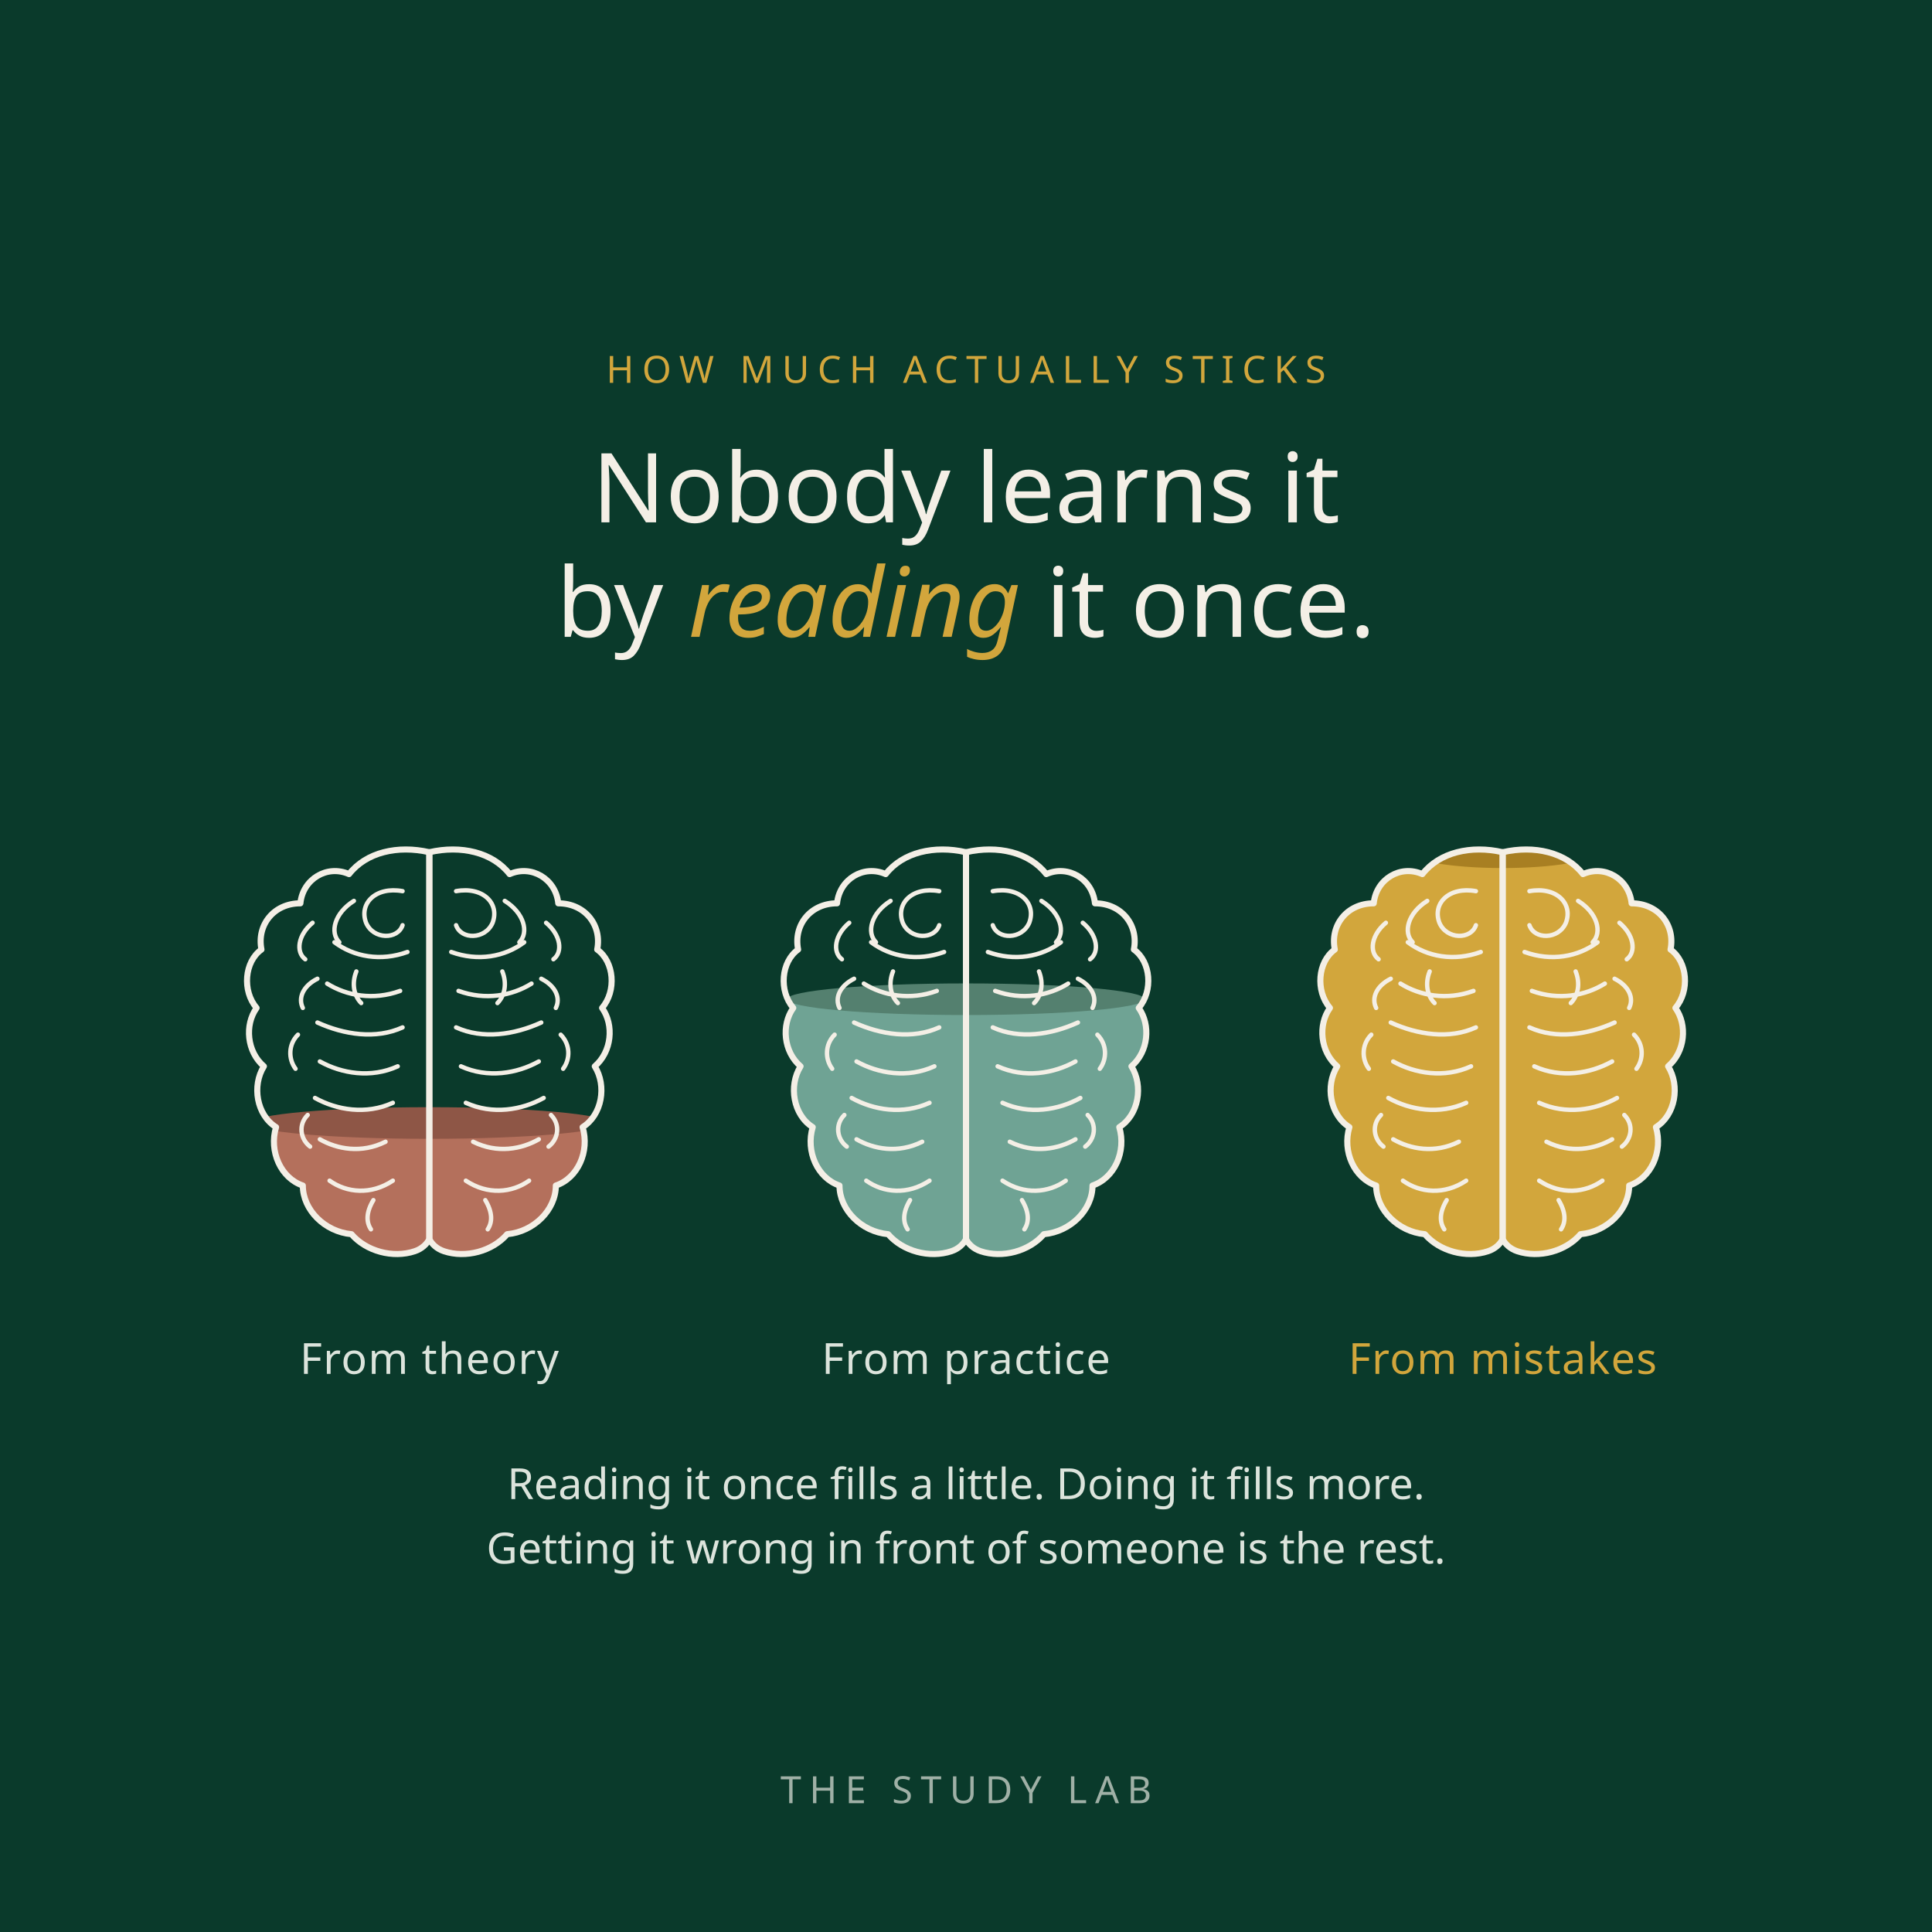
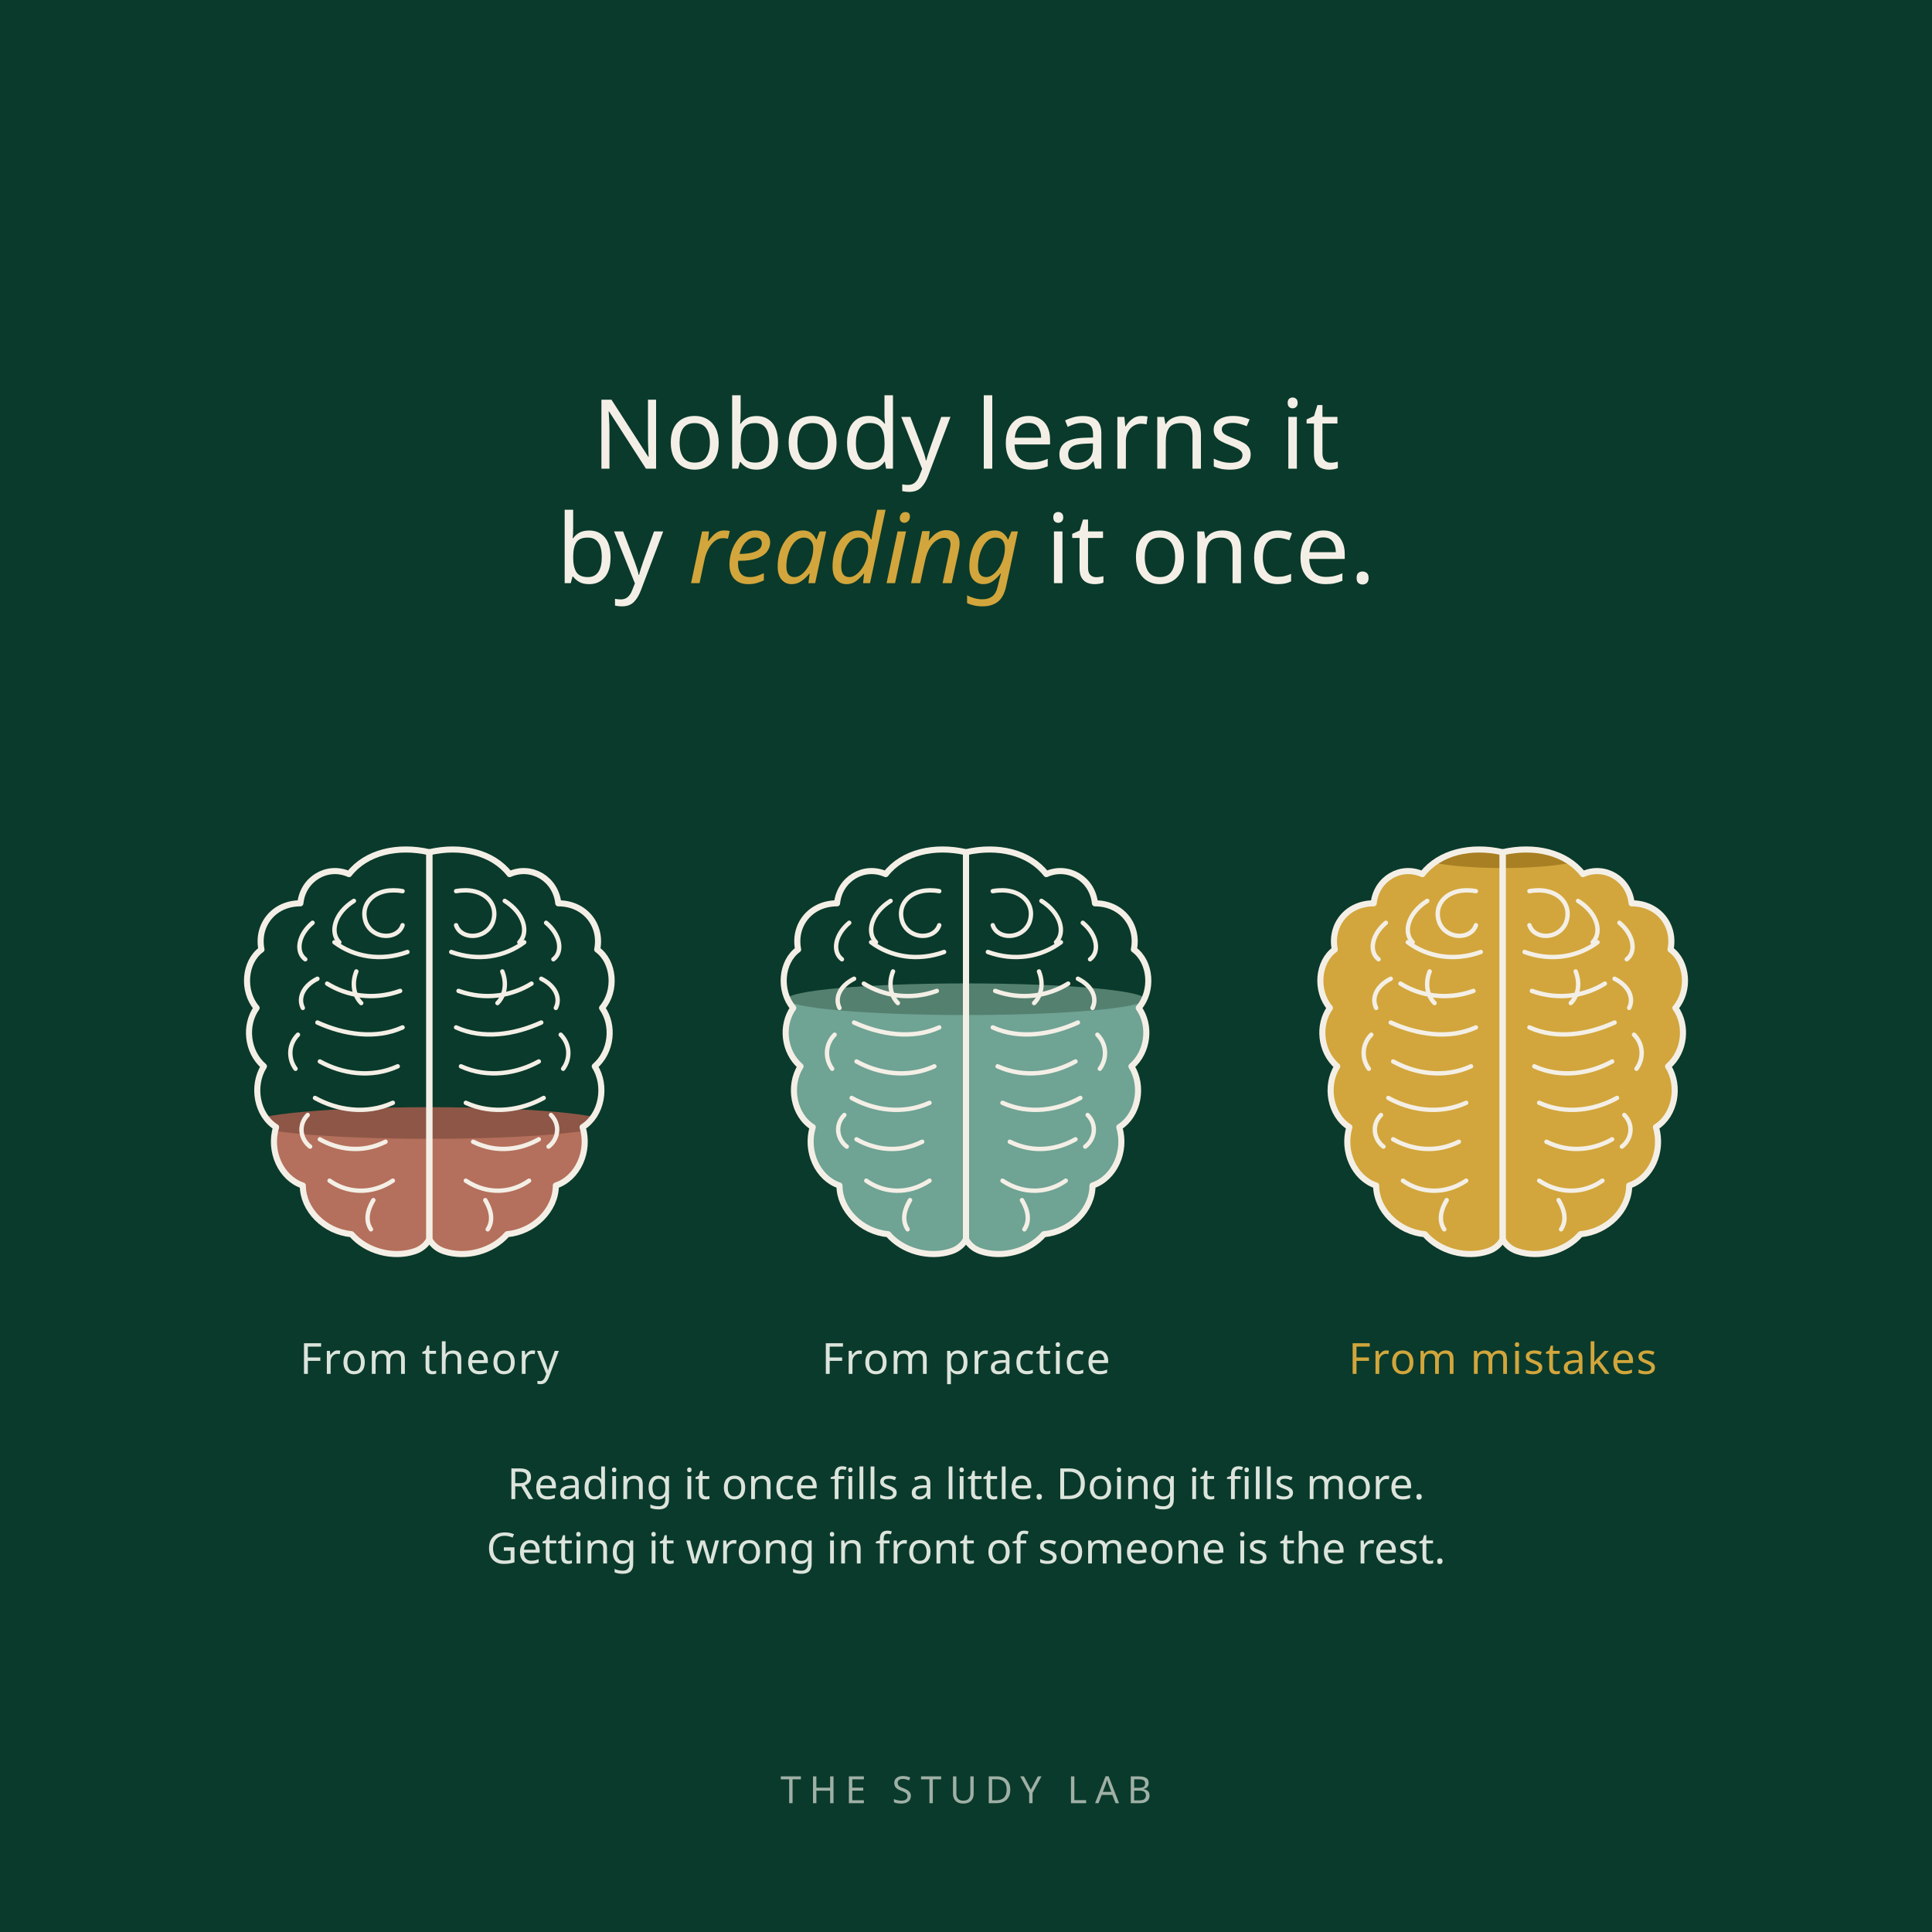
<svg xmlns="http://www.w3.org/2000/svg" width="1080" height="1080" viewBox="0 0 1080 1080">
  <rect width="1080" height="1080" fill="#0A3A2B" />
-   <text x="540" y="214" font-family="Jost" font-size="21" font-weight="500" letter-spacing="4.5" fill="#D2A63C" text-anchor="middle">HOW MUCH ACTUALLY STICKS</text>
-   <text x="540" y="292" font-family="Playfair Display" font-size="54" font-weight="400" fill="#F4EFE6" text-anchor="middle">Nobody learns it</text>
-   <text x="540" y="356" font-family="Playfair Display" font-size="54" font-weight="400" fill="#F4EFE6" text-anchor="middle">by <tspan font-style="italic" fill="#D2A63C">reading</tspan> it once.</text>
+   <text x="540" y="262" font-family="Playfair Display" font-size="54" font-weight="400" fill="#F4EFE6" text-anchor="middle">Nobody learns it</text>
+   <text x="540" y="326" font-family="Playfair Display" font-size="54" font-weight="400" fill="#F4EFE6" text-anchor="middle">by <tspan font-style="italic" fill="#D2A63C">reading</tspan> it once.</text>
  <g transform="translate(240 592) scale(0.68)">
    <defs>
      <clipPath id="brain-clip-square-0">
        <path d="M 0 -170   C 26 -176 52 -170 66 -152   C 84 -160 104 -148 106 -128   C 128 -128 142 -110 138 -90   C 152 -80 154 -56 142 -42   C 152 -28 150 -6 136 6   C 146 22 142 46 126 56   C 132 76 122 98 104 104   C 104 124 86 142 64 144   C 52 158 30 164 12 158   C 6 156 2 152 0 148 Z" />
        <path d="M 0 -170   C -26 -176 -52 -170 -66 -152   C -84 -160 -104 -148 -106 -128   C -128 -128 -142 -110 -138 -90   C -152 -80 -154 -56 -142 -42   C -152 -28 -150 -6 -136 6   C -146 22 -142 46 -126 56   C -132 76 -122 98 -104 104   C -104 124 -86 142 -64 144   C -52 158 -30 164 -12 158   C -6 156 -2 152 0 148 Z" />
      </clipPath>
    </defs>
    <g clip-path="url(#brain-clip-square-0)">
      <rect x="-170" y="52.6" width="340" height="125.4" fill="#B4705C" />
      <ellipse cx="0" cy="52.6" rx="146.4" ry="13" fill="#8E5646" />
    </g>
    <path d="M 0 -170   C 26 -176 52 -170 66 -152   C 84 -160 104 -148 106 -128   C 128 -128 142 -110 138 -90   C 152 -80 154 -56 142 -42   C 152 -28 150 -6 136 6   C 146 22 142 46 126 56   C 132 76 122 98 104 104   C 104 124 86 142 64 144   C 52 158 30 164 12 158   C 6 156 2 152 0 148 Z" fill="none" stroke="#F4EFE6" stroke-width="5" stroke-linecap="round" stroke-linejoin="round" />
    <path d="M 0 -170   C -26 -176 -52 -170 -66 -152   C -84 -160 -104 -148 -106 -128   C -128 -128 -142 -110 -138 -90   C -152 -80 -154 -56 -142 -42   C -152 -28 -150 -6 -136 6   C -146 22 -142 46 -126 56   C -132 76 -122 98 -104 104   C -104 124 -86 142 -64 144   C -52 158 -30 164 -12 158   C -6 156 -2 152 0 148 Z" fill="none" stroke="#F4EFE6" stroke-width="5" stroke-linecap="round" stroke-linejoin="round" />
    <path d="M 22 -138 C 44 -142 58 -128 52 -112 C 46 -98 26 -98 22 -110" fill="none" stroke="#F4EFE6" stroke-width="3.6" stroke-linecap="round" stroke-linejoin="round" />
    <path d="M 62 -130 C 78 -120 82 -104 74 -96" fill="none" stroke="#F4EFE6" stroke-width="3.6" stroke-linecap="round" stroke-linejoin="round" />
    <path d="M 96 -112 C 108 -102 110 -88 102 -82" fill="none" stroke="#F4EFE6" stroke-width="3.6" stroke-linecap="round" stroke-linejoin="round" />
    <path d="M 18 -88 C 40 -80 62 -84 78 -96" fill="none" stroke="#F4EFE6" stroke-width="3.6" stroke-linecap="round" stroke-linejoin="round" />
    <path d="M 92 -66 C 104 -60 108 -50 104 -42" fill="none" stroke="#F4EFE6" stroke-width="3.6" stroke-linecap="round" stroke-linejoin="round" />
    <path d="M 24 -56 C 46 -48 68 -52 84 -62" fill="none" stroke="#F4EFE6" stroke-width="3.6" stroke-linecap="round" stroke-linejoin="round" />
    <path d="M 22 -26 C 44 -16 70 -20 92 -30" fill="none" stroke="#F4EFE6" stroke-width="3.6" stroke-linecap="round" stroke-linejoin="round" />
    <path d="M 108 -20 C 116 -12 116 0 110 8" fill="none" stroke="#F4EFE6" stroke-width="3.6" stroke-linecap="round" stroke-linejoin="round" />
    <path d="M 26 6 C 48 16 72 12 90 2" fill="none" stroke="#F4EFE6" stroke-width="3.6" stroke-linecap="round" stroke-linejoin="round" />
    <path d="M 30 36 C 52 46 76 42 94 32" fill="none" stroke="#F4EFE6" stroke-width="3.6" stroke-linecap="round" stroke-linejoin="round" />
    <path d="M 100 46 C 108 54 106 66 98 72" fill="none" stroke="#F4EFE6" stroke-width="3.6" stroke-linecap="round" stroke-linejoin="round" />
    <path d="M 36 68 C 56 78 76 74 90 66" fill="none" stroke="#F4EFE6" stroke-width="3.6" stroke-linecap="round" stroke-linejoin="round" />
    <path d="M 30 100 C 48 112 68 110 82 100" fill="none" stroke="#F4EFE6" stroke-width="3.6" stroke-linecap="round" stroke-linejoin="round" />
    <path d="M 60 -72 C 64 -62 62 -52 56 -46" fill="none" stroke="#F4EFE6" stroke-width="3.6" stroke-linecap="round" stroke-linejoin="round" />
    <path d="M 46 116 C 52 126 52 134 48 140" fill="none" stroke="#F4EFE6" stroke-width="3.6" stroke-linecap="round" stroke-linejoin="round" />
    <path d="M -22 -138 C -44 -142 -58 -128 -52 -112 C -46 -98 -26 -98 -22 -110" fill="none" stroke="#F4EFE6" stroke-width="3.6" stroke-linecap="round" stroke-linejoin="round" />
    <path d="M -62 -130 C -78 -120 -82 -104 -74 -96" fill="none" stroke="#F4EFE6" stroke-width="3.6" stroke-linecap="round" stroke-linejoin="round" />
    <path d="M -96 -112 C -108 -102 -110 -88 -102 -82" fill="none" stroke="#F4EFE6" stroke-width="3.6" stroke-linecap="round" stroke-linejoin="round" />
    <path d="M -18 -88 C -40 -80 -62 -84 -78 -96" fill="none" stroke="#F4EFE6" stroke-width="3.6" stroke-linecap="round" stroke-linejoin="round" />
    <path d="M -92 -66 C -104 -60 -108 -50 -104 -42" fill="none" stroke="#F4EFE6" stroke-width="3.6" stroke-linecap="round" stroke-linejoin="round" />
    <path d="M -24 -56 C -46 -48 -68 -52 -84 -62" fill="none" stroke="#F4EFE6" stroke-width="3.6" stroke-linecap="round" stroke-linejoin="round" />
    <path d="M -22 -26 C -44 -16 -70 -20 -92 -30" fill="none" stroke="#F4EFE6" stroke-width="3.6" stroke-linecap="round" stroke-linejoin="round" />
    <path d="M -108 -20 C -116 -12 -116 0 -110 8" fill="none" stroke="#F4EFE6" stroke-width="3.6" stroke-linecap="round" stroke-linejoin="round" />
    <path d="M -26 6 C -48 16 -72 12 -90 2" fill="none" stroke="#F4EFE6" stroke-width="3.6" stroke-linecap="round" stroke-linejoin="round" />
    <path d="M -30 36 C -52 46 -76 42 -94 32" fill="none" stroke="#F4EFE6" stroke-width="3.6" stroke-linecap="round" stroke-linejoin="round" />
    <path d="M -100 46 C -108 54 -106 66 -98 72" fill="none" stroke="#F4EFE6" stroke-width="3.6" stroke-linecap="round" stroke-linejoin="round" />
    <path d="M -36 68 C -56 78 -76 74 -90 66" fill="none" stroke="#F4EFE6" stroke-width="3.6" stroke-linecap="round" stroke-linejoin="round" />
    <path d="M -30 100 C -48 112 -68 110 -82 100" fill="none" stroke="#F4EFE6" stroke-width="3.6" stroke-linecap="round" stroke-linejoin="round" />
    <path d="M -60 -72 C -64 -62 -62 -52 -56 -46" fill="none" stroke="#F4EFE6" stroke-width="3.6" stroke-linecap="round" stroke-linejoin="round" />
    <path d="M -46 116 C -52 126 -52 134 -48 140" fill="none" stroke="#F4EFE6" stroke-width="3.6" stroke-linecap="round" stroke-linejoin="round" />
  </g>
  <text x="240" y="768" font-family="Jost" font-size="24" font-weight="400" letter-spacing="0.6" fill="#DCE4DC" text-anchor="middle">From theory</text>
  <g transform="translate(540 592) scale(0.68)">
    <defs>
      <clipPath id="brain-clip-square-1">
        <path d="M 0 -170   C 26 -176 52 -170 66 -152   C 84 -160 104 -148 106 -128   C 128 -128 142 -110 138 -90   C 152 -80 154 -56 142 -42   C 152 -28 150 -6 136 6   C 146 22 142 46 126 56   C 132 76 122 98 104 104   C 104 124 86 142 64 144   C 52 158 30 164 12 158   C 6 156 2 152 0 148 Z" />
        <path d="M 0 -170   C -26 -176 -52 -170 -66 -152   C -84 -160 -104 -148 -106 -128   C -128 -128 -142 -110 -138 -90   C -152 -80 -154 -56 -142 -42   C -152 -28 -150 -6 -136 6   C -146 22 -142 46 -126 56   C -132 76 -122 98 -104 104   C -104 124 -86 142 -64 144   C -52 158 -30 164 -12 158   C -6 156 -2 152 0 148 Z" />
      </clipPath>
    </defs>
    <g clip-path="url(#brain-clip-square-1)">
      <rect x="-170" y="-49.16" width="340" height="227.16" fill="#6FA394" />
      <ellipse cx="0" cy="-49.16" rx="147.1" ry="13" fill="#54806F" />
    </g>
    <path d="M 0 -170   C 26 -176 52 -170 66 -152   C 84 -160 104 -148 106 -128   C 128 -128 142 -110 138 -90   C 152 -80 154 -56 142 -42   C 152 -28 150 -6 136 6   C 146 22 142 46 126 56   C 132 76 122 98 104 104   C 104 124 86 142 64 144   C 52 158 30 164 12 158   C 6 156 2 152 0 148 Z" fill="none" stroke="#F4EFE6" stroke-width="5" stroke-linecap="round" stroke-linejoin="round" />
    <path d="M 0 -170   C -26 -176 -52 -170 -66 -152   C -84 -160 -104 -148 -106 -128   C -128 -128 -142 -110 -138 -90   C -152 -80 -154 -56 -142 -42   C -152 -28 -150 -6 -136 6   C -146 22 -142 46 -126 56   C -132 76 -122 98 -104 104   C -104 124 -86 142 -64 144   C -52 158 -30 164 -12 158   C -6 156 -2 152 0 148 Z" fill="none" stroke="#F4EFE6" stroke-width="5" stroke-linecap="round" stroke-linejoin="round" />
    <path d="M 22 -138 C 44 -142 58 -128 52 -112 C 46 -98 26 -98 22 -110" fill="none" stroke="#F4EFE6" stroke-width="3.6" stroke-linecap="round" stroke-linejoin="round" />
    <path d="M 62 -130 C 78 -120 82 -104 74 -96" fill="none" stroke="#F4EFE6" stroke-width="3.6" stroke-linecap="round" stroke-linejoin="round" />
    <path d="M 96 -112 C 108 -102 110 -88 102 -82" fill="none" stroke="#F4EFE6" stroke-width="3.6" stroke-linecap="round" stroke-linejoin="round" />
    <path d="M 18 -88 C 40 -80 62 -84 78 -96" fill="none" stroke="#F4EFE6" stroke-width="3.6" stroke-linecap="round" stroke-linejoin="round" />
    <path d="M 92 -66 C 104 -60 108 -50 104 -42" fill="none" stroke="#F4EFE6" stroke-width="3.6" stroke-linecap="round" stroke-linejoin="round" />
    <path d="M 24 -56 C 46 -48 68 -52 84 -62" fill="none" stroke="#F4EFE6" stroke-width="3.6" stroke-linecap="round" stroke-linejoin="round" />
    <path d="M 22 -26 C 44 -16 70 -20 92 -30" fill="none" stroke="#F4EFE6" stroke-width="3.6" stroke-linecap="round" stroke-linejoin="round" />
    <path d="M 108 -20 C 116 -12 116 0 110 8" fill="none" stroke="#F4EFE6" stroke-width="3.6" stroke-linecap="round" stroke-linejoin="round" />
    <path d="M 26 6 C 48 16 72 12 90 2" fill="none" stroke="#F4EFE6" stroke-width="3.6" stroke-linecap="round" stroke-linejoin="round" />
    <path d="M 30 36 C 52 46 76 42 94 32" fill="none" stroke="#F4EFE6" stroke-width="3.6" stroke-linecap="round" stroke-linejoin="round" />
    <path d="M 100 46 C 108 54 106 66 98 72" fill="none" stroke="#F4EFE6" stroke-width="3.6" stroke-linecap="round" stroke-linejoin="round" />
    <path d="M 36 68 C 56 78 76 74 90 66" fill="none" stroke="#F4EFE6" stroke-width="3.6" stroke-linecap="round" stroke-linejoin="round" />
    <path d="M 30 100 C 48 112 68 110 82 100" fill="none" stroke="#F4EFE6" stroke-width="3.6" stroke-linecap="round" stroke-linejoin="round" />
    <path d="M 60 -72 C 64 -62 62 -52 56 -46" fill="none" stroke="#F4EFE6" stroke-width="3.6" stroke-linecap="round" stroke-linejoin="round" />
    <path d="M 46 116 C 52 126 52 134 48 140" fill="none" stroke="#F4EFE6" stroke-width="3.6" stroke-linecap="round" stroke-linejoin="round" />
    <path d="M -22 -138 C -44 -142 -58 -128 -52 -112 C -46 -98 -26 -98 -22 -110" fill="none" stroke="#F4EFE6" stroke-width="3.6" stroke-linecap="round" stroke-linejoin="round" />
    <path d="M -62 -130 C -78 -120 -82 -104 -74 -96" fill="none" stroke="#F4EFE6" stroke-width="3.6" stroke-linecap="round" stroke-linejoin="round" />
    <path d="M -96 -112 C -108 -102 -110 -88 -102 -82" fill="none" stroke="#F4EFE6" stroke-width="3.6" stroke-linecap="round" stroke-linejoin="round" />
    <path d="M -18 -88 C -40 -80 -62 -84 -78 -96" fill="none" stroke="#F4EFE6" stroke-width="3.6" stroke-linecap="round" stroke-linejoin="round" />
    <path d="M -92 -66 C -104 -60 -108 -50 -104 -42" fill="none" stroke="#F4EFE6" stroke-width="3.6" stroke-linecap="round" stroke-linejoin="round" />
    <path d="M -24 -56 C -46 -48 -68 -52 -84 -62" fill="none" stroke="#F4EFE6" stroke-width="3.6" stroke-linecap="round" stroke-linejoin="round" />
    <path d="M -22 -26 C -44 -16 -70 -20 -92 -30" fill="none" stroke="#F4EFE6" stroke-width="3.6" stroke-linecap="round" stroke-linejoin="round" />
    <path d="M -108 -20 C -116 -12 -116 0 -110 8" fill="none" stroke="#F4EFE6" stroke-width="3.6" stroke-linecap="round" stroke-linejoin="round" />
    <path d="M -26 6 C -48 16 -72 12 -90 2" fill="none" stroke="#F4EFE6" stroke-width="3.6" stroke-linecap="round" stroke-linejoin="round" />
    <path d="M -30 36 C -52 46 -76 42 -94 32" fill="none" stroke="#F4EFE6" stroke-width="3.6" stroke-linecap="round" stroke-linejoin="round" />
    <path d="M -100 46 C -108 54 -106 66 -98 72" fill="none" stroke="#F4EFE6" stroke-width="3.6" stroke-linecap="round" stroke-linejoin="round" />
    <path d="M -36 68 C -56 78 -76 74 -90 66" fill="none" stroke="#F4EFE6" stroke-width="3.6" stroke-linecap="round" stroke-linejoin="round" />
    <path d="M -30 100 C -48 112 -68 110 -82 100" fill="none" stroke="#F4EFE6" stroke-width="3.6" stroke-linecap="round" stroke-linejoin="round" />
    <path d="M -60 -72 C -64 -62 -62 -52 -56 -46" fill="none" stroke="#F4EFE6" stroke-width="3.6" stroke-linecap="round" stroke-linejoin="round" />
    <path d="M -46 116 C -52 126 -52 134 -48 140" fill="none" stroke="#F4EFE6" stroke-width="3.6" stroke-linecap="round" stroke-linejoin="round" />
  </g>
  <text x="540" y="768" font-family="Jost" font-size="24" font-weight="400" letter-spacing="0.6" fill="#DCE4DC" text-anchor="middle">From practice</text>
  <g transform="translate(840 592) scale(0.68)">
    <defs>
      <clipPath id="brain-clip-square-2">
        <path d="M 0 -170   C 26 -176 52 -170 66 -152   C 84 -160 104 -148 106 -128   C 128 -128 142 -110 138 -90   C 152 -80 154 -56 142 -42   C 152 -28 150 -6 136 6   C 146 22 142 46 126 56   C 132 76 122 98 104 104   C 104 124 86 142 64 144   C 52 158 30 164 12 158   C 6 156 2 152 0 148 Z" />
        <path d="M 0 -170   C -26 -176 -52 -170 -66 -152   C -84 -160 -104 -148 -106 -128   C -128 -128 -142 -110 -138 -90   C -152 -80 -154 -56 -142 -42   C -152 -28 -150 -6 -136 6   C -146 22 -142 46 -126 56   C -132 76 -122 98 -104 104   C -104 124 -86 142 -64 144   C -52 158 -30 164 -12 158   C -6 156 -2 152 0 148 Z" />
      </clipPath>
    </defs>
    <g clip-path="url(#brain-clip-square-2)">
      <rect x="-170" y="-170" width="340" height="348" fill="#D2A63C" />
      <ellipse cx="0" cy="-170" rx="75.7" ry="13" fill="#A87F22" />
    </g>
    <path d="M 0 -170   C 26 -176 52 -170 66 -152   C 84 -160 104 -148 106 -128   C 128 -128 142 -110 138 -90   C 152 -80 154 -56 142 -42   C 152 -28 150 -6 136 6   C 146 22 142 46 126 56   C 132 76 122 98 104 104   C 104 124 86 142 64 144   C 52 158 30 164 12 158   C 6 156 2 152 0 148 Z" fill="none" stroke="#F4EFE6" stroke-width="5" stroke-linecap="round" stroke-linejoin="round" />
    <path d="M 0 -170   C -26 -176 -52 -170 -66 -152   C -84 -160 -104 -148 -106 -128   C -128 -128 -142 -110 -138 -90   C -152 -80 -154 -56 -142 -42   C -152 -28 -150 -6 -136 6   C -146 22 -142 46 -126 56   C -132 76 -122 98 -104 104   C -104 124 -86 142 -64 144   C -52 158 -30 164 -12 158   C -6 156 -2 152 0 148 Z" fill="none" stroke="#F4EFE6" stroke-width="5" stroke-linecap="round" stroke-linejoin="round" />
    <path d="M 22 -138 C 44 -142 58 -128 52 -112 C 46 -98 26 -98 22 -110" fill="none" stroke="#F4EFE6" stroke-width="3.6" stroke-linecap="round" stroke-linejoin="round" />
    <path d="M 62 -130 C 78 -120 82 -104 74 -96" fill="none" stroke="#F4EFE6" stroke-width="3.6" stroke-linecap="round" stroke-linejoin="round" />
    <path d="M 96 -112 C 108 -102 110 -88 102 -82" fill="none" stroke="#F4EFE6" stroke-width="3.6" stroke-linecap="round" stroke-linejoin="round" />
    <path d="M 18 -88 C 40 -80 62 -84 78 -96" fill="none" stroke="#F4EFE6" stroke-width="3.6" stroke-linecap="round" stroke-linejoin="round" />
    <path d="M 92 -66 C 104 -60 108 -50 104 -42" fill="none" stroke="#F4EFE6" stroke-width="3.6" stroke-linecap="round" stroke-linejoin="round" />
    <path d="M 24 -56 C 46 -48 68 -52 84 -62" fill="none" stroke="#F4EFE6" stroke-width="3.6" stroke-linecap="round" stroke-linejoin="round" />
    <path d="M 22 -26 C 44 -16 70 -20 92 -30" fill="none" stroke="#F4EFE6" stroke-width="3.6" stroke-linecap="round" stroke-linejoin="round" />
    <path d="M 108 -20 C 116 -12 116 0 110 8" fill="none" stroke="#F4EFE6" stroke-width="3.6" stroke-linecap="round" stroke-linejoin="round" />
    <path d="M 26 6 C 48 16 72 12 90 2" fill="none" stroke="#F4EFE6" stroke-width="3.6" stroke-linecap="round" stroke-linejoin="round" />
    <path d="M 30 36 C 52 46 76 42 94 32" fill="none" stroke="#F4EFE6" stroke-width="3.6" stroke-linecap="round" stroke-linejoin="round" />
    <path d="M 100 46 C 108 54 106 66 98 72" fill="none" stroke="#F4EFE6" stroke-width="3.6" stroke-linecap="round" stroke-linejoin="round" />
    <path d="M 36 68 C 56 78 76 74 90 66" fill="none" stroke="#F4EFE6" stroke-width="3.6" stroke-linecap="round" stroke-linejoin="round" />
    <path d="M 30 100 C 48 112 68 110 82 100" fill="none" stroke="#F4EFE6" stroke-width="3.6" stroke-linecap="round" stroke-linejoin="round" />
    <path d="M 60 -72 C 64 -62 62 -52 56 -46" fill="none" stroke="#F4EFE6" stroke-width="3.6" stroke-linecap="round" stroke-linejoin="round" />
    <path d="M 46 116 C 52 126 52 134 48 140" fill="none" stroke="#F4EFE6" stroke-width="3.6" stroke-linecap="round" stroke-linejoin="round" />
    <path d="M -22 -138 C -44 -142 -58 -128 -52 -112 C -46 -98 -26 -98 -22 -110" fill="none" stroke="#F4EFE6" stroke-width="3.6" stroke-linecap="round" stroke-linejoin="round" />
    <path d="M -62 -130 C -78 -120 -82 -104 -74 -96" fill="none" stroke="#F4EFE6" stroke-width="3.6" stroke-linecap="round" stroke-linejoin="round" />
    <path d="M -96 -112 C -108 -102 -110 -88 -102 -82" fill="none" stroke="#F4EFE6" stroke-width="3.6" stroke-linecap="round" stroke-linejoin="round" />
    <path d="M -18 -88 C -40 -80 -62 -84 -78 -96" fill="none" stroke="#F4EFE6" stroke-width="3.6" stroke-linecap="round" stroke-linejoin="round" />
    <path d="M -92 -66 C -104 -60 -108 -50 -104 -42" fill="none" stroke="#F4EFE6" stroke-width="3.6" stroke-linecap="round" stroke-linejoin="round" />
    <path d="M -24 -56 C -46 -48 -68 -52 -84 -62" fill="none" stroke="#F4EFE6" stroke-width="3.6" stroke-linecap="round" stroke-linejoin="round" />
    <path d="M -22 -26 C -44 -16 -70 -20 -92 -30" fill="none" stroke="#F4EFE6" stroke-width="3.6" stroke-linecap="round" stroke-linejoin="round" />
    <path d="M -108 -20 C -116 -12 -116 0 -110 8" fill="none" stroke="#F4EFE6" stroke-width="3.6" stroke-linecap="round" stroke-linejoin="round" />
    <path d="M -26 6 C -48 16 -72 12 -90 2" fill="none" stroke="#F4EFE6" stroke-width="3.6" stroke-linecap="round" stroke-linejoin="round" />
    <path d="M -30 36 C -52 46 -76 42 -94 32" fill="none" stroke="#F4EFE6" stroke-width="3.6" stroke-linecap="round" stroke-linejoin="round" />
    <path d="M -100 46 C -108 54 -106 66 -98 72" fill="none" stroke="#F4EFE6" stroke-width="3.6" stroke-linecap="round" stroke-linejoin="round" />
    <path d="M -36 68 C -56 78 -76 74 -90 66" fill="none" stroke="#F4EFE6" stroke-width="3.6" stroke-linecap="round" stroke-linejoin="round" />
    <path d="M -30 100 C -48 112 -68 110 -82 100" fill="none" stroke="#F4EFE6" stroke-width="3.6" stroke-linecap="round" stroke-linejoin="round" />
    <path d="M -60 -72 C -64 -62 -62 -52 -56 -46" fill="none" stroke="#F4EFE6" stroke-width="3.6" stroke-linecap="round" stroke-linejoin="round" />
    <path d="M -46 116 C -52 126 -52 134 -48 140" fill="none" stroke="#F4EFE6" stroke-width="3.6" stroke-linecap="round" stroke-linejoin="round" />
  </g>
  <text x="840" y="768" font-family="Jost" font-size="24" font-weight="400" letter-spacing="0.6" fill="#D2A63C" text-anchor="middle">From mistakes</text>
  <text x="540" y="838" font-family="Jost" font-size="24" font-weight="300" fill="#DCE4DC" text-anchor="middle">Reading it once fills a little. Doing it fills more.</text>
  <text x="540" y="874" font-family="Jost" font-size="24" font-weight="300" fill="#DCE4DC" text-anchor="middle">Getting it wrong in front of someone is the rest.</text>
  <text x="540" y="1008" text-anchor="middle" font-family="Playfair Display" font-size="21" letter-spacing="4.5" fill="#9FB0A6">THE STUDY LAB</text>
</svg>
